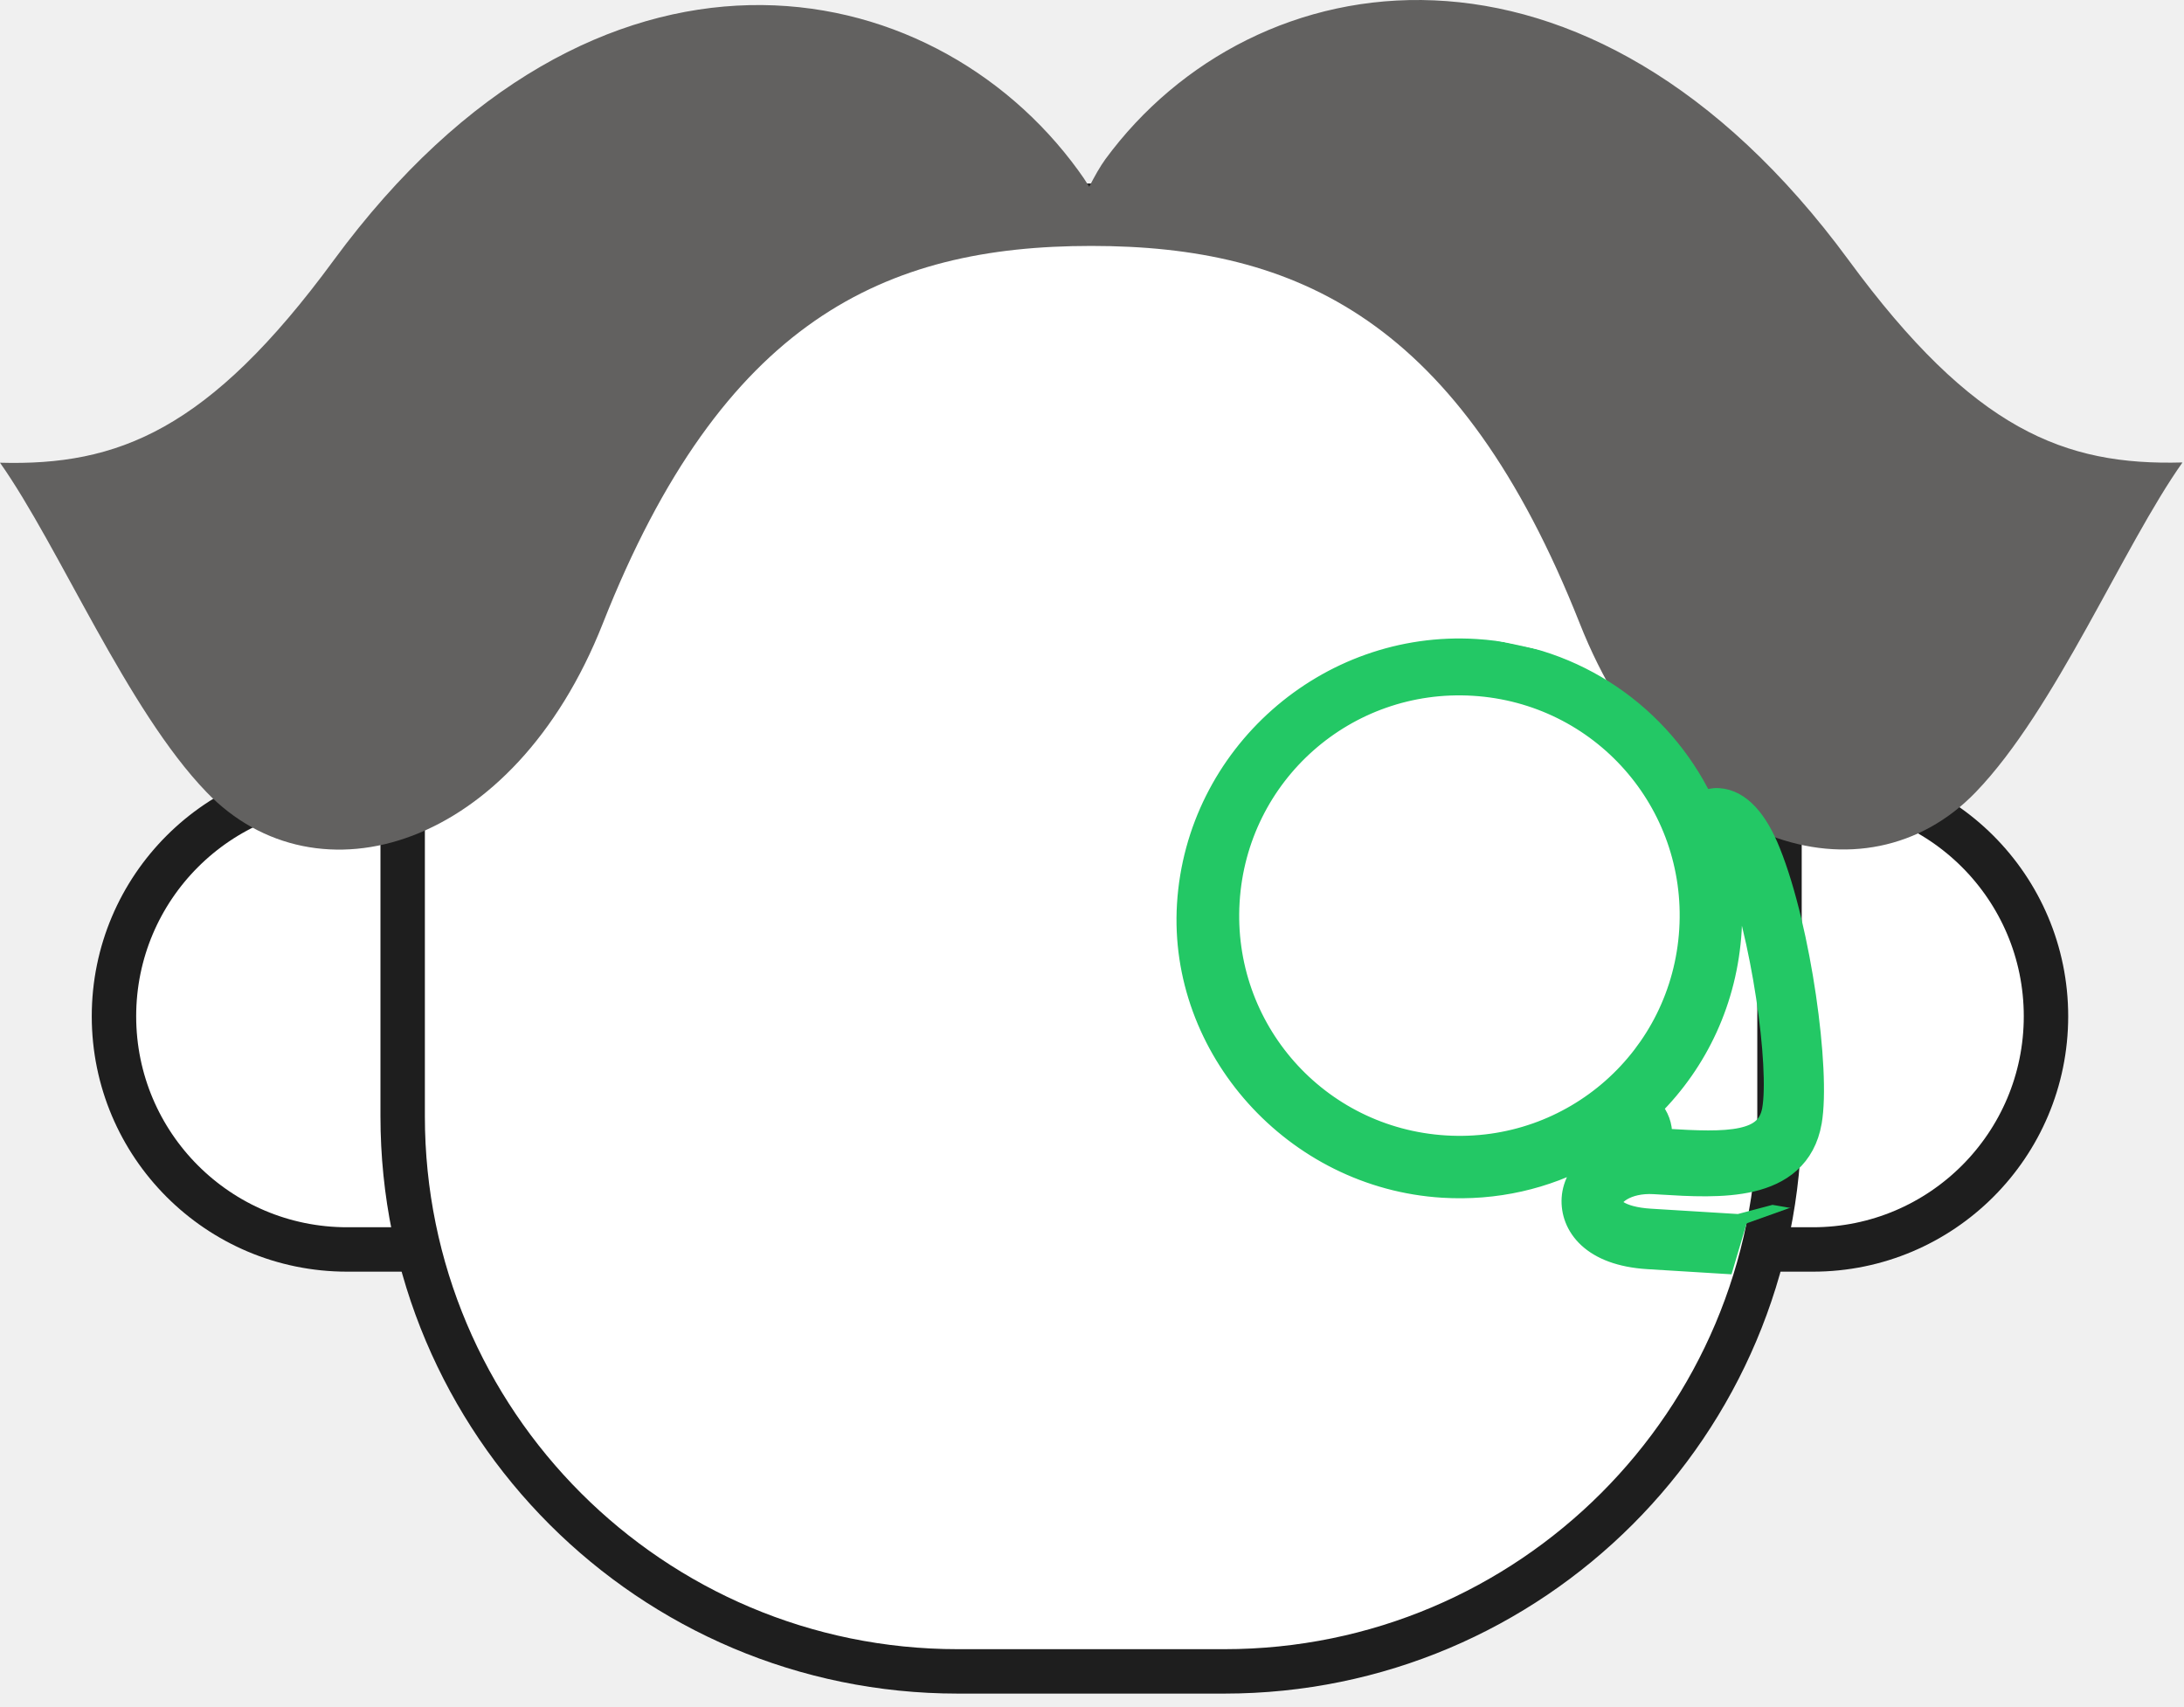
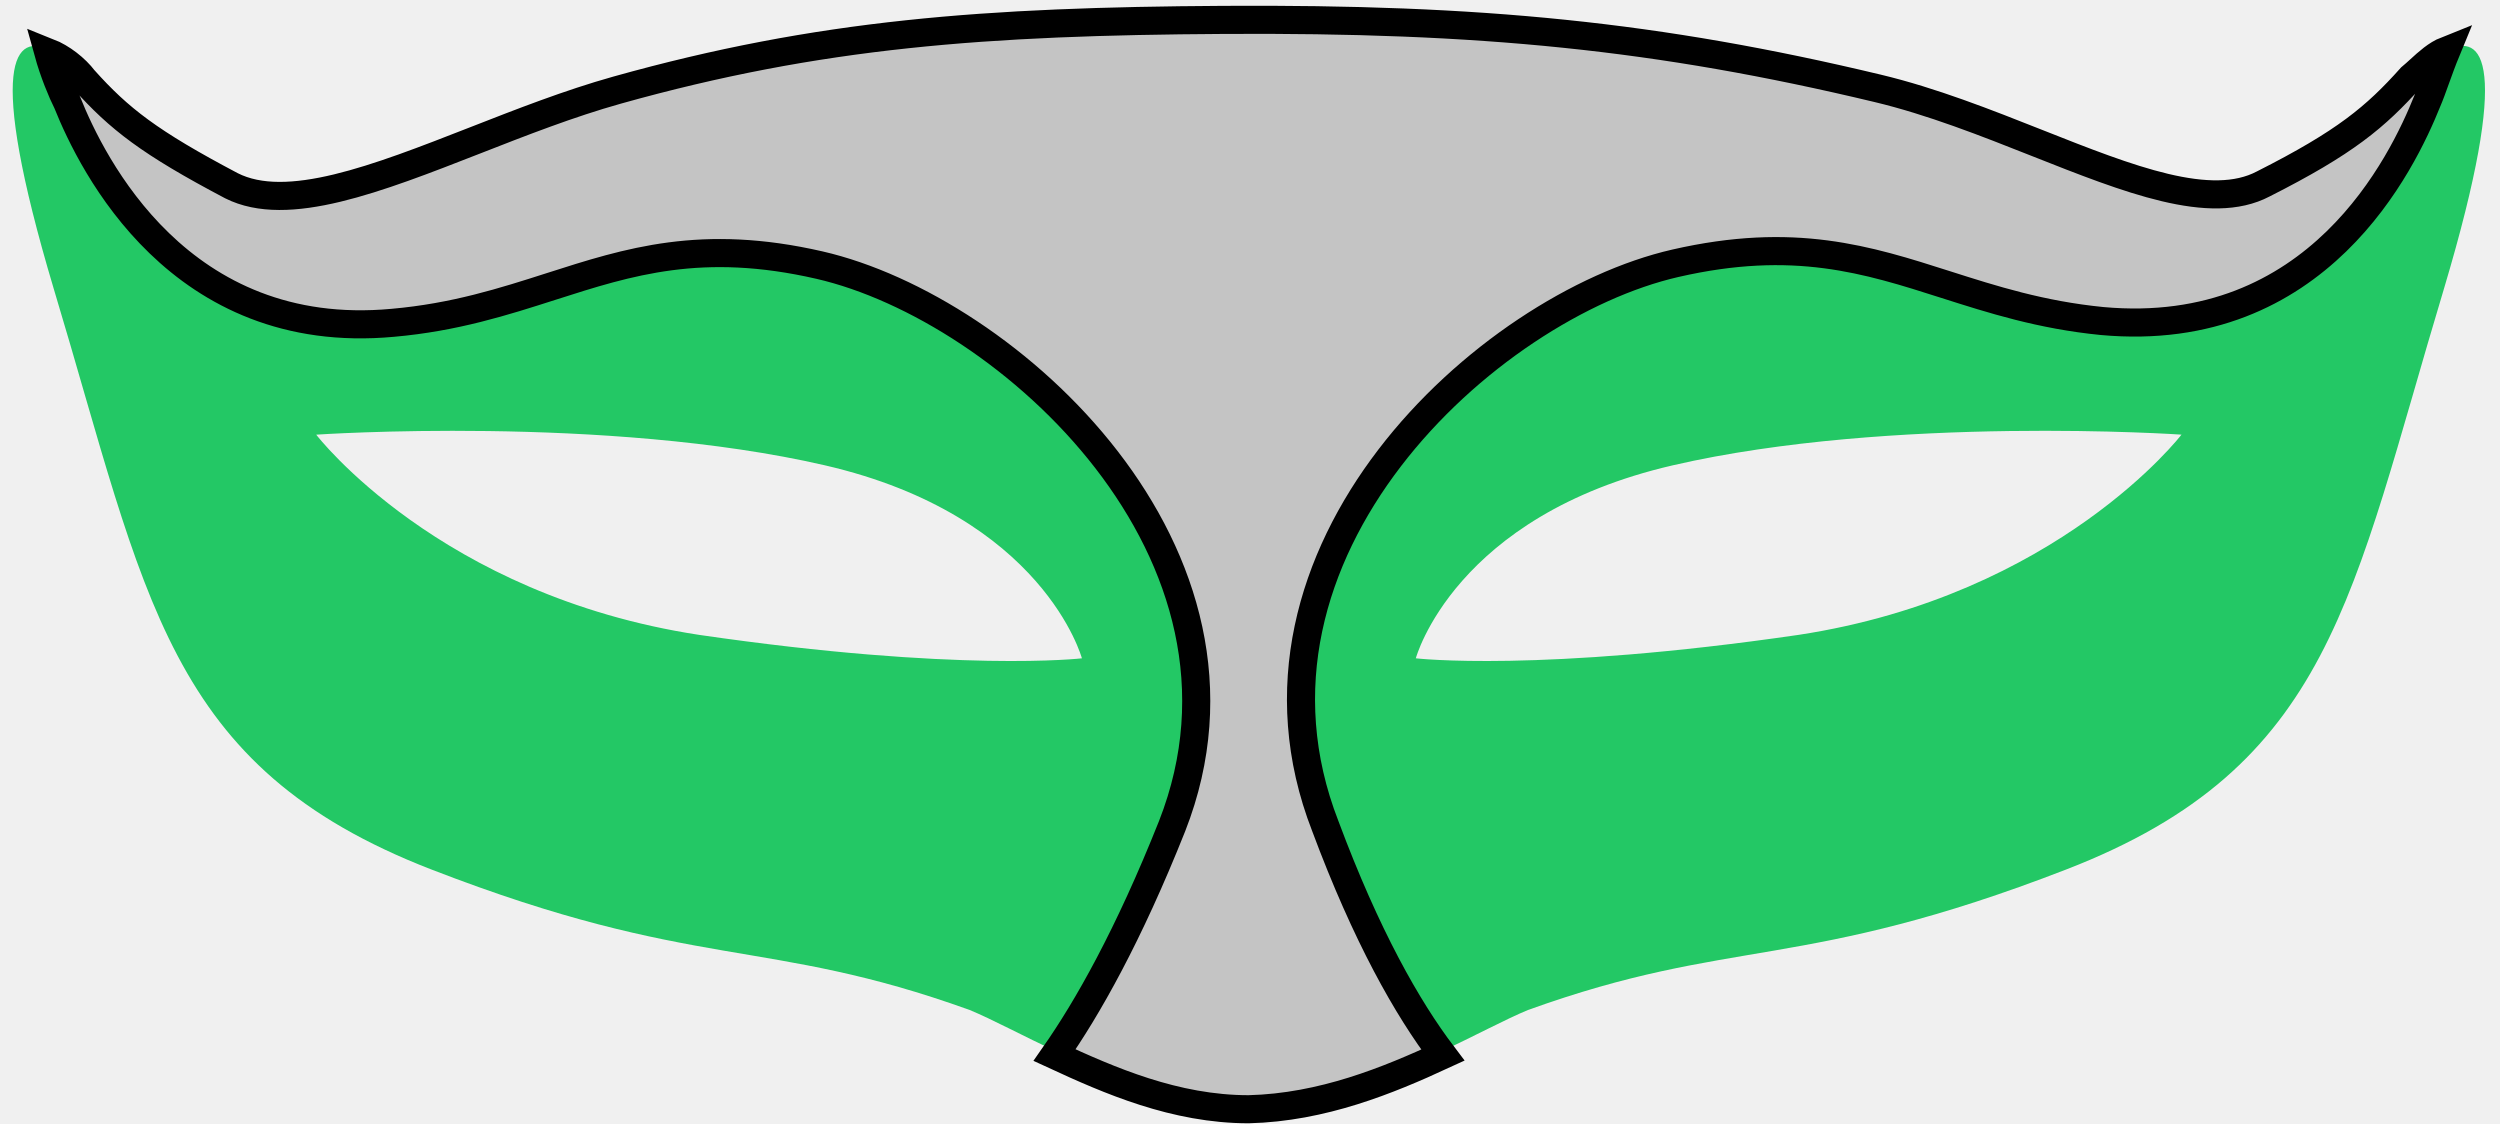
- <svg xmlns="http://www.w3.org/2000/svg" width="119" height="93" viewBox="0 0 119 93" fill="none">
-   <rect x="6.21" y="42.67" width="105.27" height="25.41" rx="12.705" fill="white" stroke="#1E1E1E" stroke-width="2.42" />
-   <rect x="21.94" y="11.21" width="75.02" height="79.86" rx="30.25" fill="white" stroke="#1E1E1E" stroke-width="2.42" />
-   <path d="M100.725 14.171C86.446 -5.262 68.294 -2.299 60.231 8.672C59.941 9.072 59.638 9.609 59.349 10.174C59.156 9.857 58.949 9.554 58.756 9.292C50.734 -1.761 32.514 -5.317 18.18 14.185C11.371 23.461 6.409 25.391 0 25.212C3.239 29.801 6.919 38.677 11.261 43.17C17.27 49.4 27.979 46.299 32.844 33.977C39.364 17.452 48.212 13.4 59.459 13.4C70.706 13.4 79.54 17.452 86.074 33.964C90.939 46.285 101.648 49.4 107.657 43.157C111.999 38.65 115.679 29.774 118.918 25.198C112.495 25.377 107.533 23.447 100.725 14.171Z" fill="#626160" />
-   <mask id="mask0_5580_4313" style="mask-type:alpha" maskUnits="userSpaceOnUse" x="59" y="32" width="44" height="42">
-     <path d="M95.17 66.656L93.983 70.656L83.858 73.969C78.295 71.865 67.095 67.619 66.795 67.469C66.495 67.319 61.878 51.031 59.608 42.906L71.733 32.781L95.17 37.844L100.357 52.469L102.17 64.156L95.17 66.656Z" fill="#C4C4C4" />
-   </mask>
-   <g mask="url(#mask0_5580_4313)">
-     <path d="M93.642 43.443C93.327 43.423 93.052 43.496 92.82 43.594C90.543 38.945 85.909 35.654 80.415 35.317C72.254 34.816 65.131 41.115 64.63 49.276C64.147 57.144 70.454 64.261 78.608 64.762C81.488 64.938 84.244 64.3 86.613 62.994C86.649 63.057 86.689 63.117 86.734 63.176C86.086 63.746 85.638 64.481 85.589 65.29C85.543 66.032 85.806 66.845 86.502 67.488C87.192 68.126 88.267 68.561 89.79 68.654L94.681 68.954L94.776 68.96L94.866 68.931L96.584 68.373L101.803 69.387L101.835 69.393L101.868 69.395L111.849 70.008C113.372 70.101 114.492 69.801 115.255 69.252C116.025 68.699 116.385 67.925 116.431 67.183C116.481 66.365 116.12 65.478 115.428 64.83C115.461 64.784 115.492 64.738 115.521 64.691C117.786 66.377 120.523 67.535 123.511 67.718C131.672 68.219 138.795 61.919 139.296 53.759C139.463 51.037 138.887 48.452 137.728 46.187L138.778 45.538C139.575 46.212 140.563 46.623 141.733 46.695C144.504 46.865 146.966 44.688 147.136 41.917C147.306 39.146 145.129 36.684 142.358 36.514C139.587 36.344 137.125 38.521 136.955 41.292C136.923 41.825 136.962 42.378 137.138 42.944L136.187 43.57C133.682 40.405 129.809 38.248 125.437 37.98C119.841 37.637 114.831 40.434 112.004 44.775C111.772 44.645 111.484 44.538 111.109 44.515C109.784 44.433 108.798 45.455 107.892 47.109C106.795 49.096 105.756 51.98 105.01 54.695C104.268 57.395 103.79 60.014 103.861 61.458L103.861 61.459C103.912 62.44 104.233 63.228 104.759 63.846C105.28 64.458 105.976 64.874 106.738 65.163C108.244 65.734 110.117 65.844 111.709 65.891L112 65.909C112.817 65.96 113.374 66.199 113.709 66.463C114.055 66.736 114.137 67.005 114.129 67.142C114.126 67.192 114.086 67.349 113.747 67.502C113.41 67.656 112.841 67.764 111.99 67.712L102.036 67.101L96.71 66.179L96.602 66.161L96.497 66.189L94.742 66.653L89.931 66.358C89.08 66.306 88.529 66.129 88.213 65.935C87.896 65.742 87.875 65.58 87.878 65.531C87.885 65.412 88.005 65.152 88.409 64.914C88.794 64.688 89.38 64.521 90.141 64.568L90.441 64.586L90.483 64.589C92.051 64.685 93.908 64.799 95.454 64.434C96.243 64.248 96.986 63.93 97.579 63.394C98.178 62.852 98.593 62.114 98.764 61.146L98.764 61.145C99.012 59.721 98.858 57.063 98.451 54.292C98.042 51.507 97.364 48.517 96.518 46.411C95.816 44.645 94.86 43.517 93.642 43.443ZM140.438 44.36L140.769 44.127L140.521 43.727L139.428 41.956L139.172 41.542L138.764 41.779C138.751 41.627 138.748 41.471 138.758 41.302C138.87 39.482 140.434 38.099 142.254 38.211C144.074 38.322 145.457 39.886 145.346 41.707C145.234 43.527 143.67 44.91 141.85 44.798C141.314 44.766 140.867 44.616 140.438 44.36ZM111.661 63.284C109.948 63.176 108.56 63.035 107.59 62.69C107.103 62.517 106.761 62.306 106.539 62.058C106.326 61.819 106.196 61.517 106.182 61.096L106.182 61.096L106.181 61.084C106.113 59.917 106.517 57.558 107.225 54.987C107.929 52.431 108.909 49.758 109.942 47.973L109.943 47.973L109.948 47.963C110.385 47.166 110.697 46.828 110.872 46.689C110.874 46.687 110.877 46.685 110.879 46.683C110.239 48.203 109.776 49.913 109.664 51.74C109.438 55.426 110.595 58.921 112.651 61.68C112.095 62.019 111.703 62.595 111.661 63.284ZM94.373 47.007L94.373 47.008C95.135 48.909 95.781 51.687 96.18 54.311C96.581 56.951 96.716 59.337 96.507 60.486C96.417 60.935 96.235 61.236 95.988 61.452C95.733 61.676 95.372 61.84 94.877 61.946C93.866 62.163 92.466 62.106 90.7 61.997L90.6 61.991C90.602 61.964 90.603 61.938 90.605 61.915C90.605 61.907 90.606 61.899 90.606 61.891C90.64 61.34 90.425 60.772 90.058 60.37C92.563 57.877 94.165 54.516 94.399 50.703C94.495 49.139 94.325 47.631 93.997 46.188C94.109 46.393 94.235 46.661 94.373 47.007ZM125.202 40.17C132.113 40.594 137.337 46.501 136.913 53.412C136.489 60.323 130.581 65.547 123.67 65.123C116.76 64.699 111.536 58.791 111.96 51.881C112.384 44.97 118.291 39.746 125.202 40.17ZM80.287 37.413C87.197 37.837 92.421 43.745 91.997 50.655C91.573 57.566 85.666 62.79 78.755 62.366C71.844 61.942 66.62 56.035 67.044 49.124C67.468 42.213 73.376 36.989 80.287 37.413Z" fill="#23C865" stroke="#23C865" />
-   </g>
+ <svg xmlns="http://www.w3.org/2000/svg" width="89" height="40" viewBox="0 0 89 40" fill="none">
+   <path d="M29.267 9.374C22.55 7.833 19.921 10.851 14.08 11.428C6.389 12.135 3.371 5.778 2.495 3.595C2.301 3.145 2.106 2.503 1.814 1.797C0.548 1.155 -0.523 2.118 1.911 10.273C5.221 21.253 5.903 27.289 15.346 30.949C24.789 34.609 27.223 33.325 34.524 35.957C35.303 36.279 36.374 36.856 37.737 37.498C39.002 35.829 40.462 33.261 41.923 29.344C45.525 19.648 35.984 10.915 29.267 9.374ZM24.886 22.601C15.638 21.189 11.257 15.474 11.257 15.474C11.257 15.474 21.576 14.768 29.364 16.565C37.153 18.363 38.516 23.436 38.516 23.436C38.516 23.436 34.135 23.95 24.886 22.601Z" fill="#23C865" />
+   <path d="M59.651 9.373C66.368 7.832 68.997 10.85 74.838 11.428C82.529 12.134 85.547 5.777 86.423 3.594C86.617 3.145 86.812 2.503 87.104 1.796C88.37 1.154 89.441 2.117 87.007 10.272C83.697 21.252 83.015 27.288 73.572 30.948C64.129 34.608 61.695 33.324 54.394 35.957C53.615 36.278 52.544 36.856 51.181 37.498C49.916 35.828 48.456 33.26 46.995 29.343C43.393 19.647 52.934 10.914 59.651 9.373ZM64.032 22.601C73.28 21.188 77.661 15.473 77.661 15.473C77.661 15.473 67.342 14.767 59.554 16.565C51.765 18.363 50.403 23.436 50.403 23.436C50.403 23.436 54.783 23.949 64.032 22.601Z" fill="#23C865" />
+   <path d="M74.828 11.428C72.658 11.213 70.931 10.662 69.274 10.133C66.47 9.237 63.863 8.405 59.641 9.373C52.923 10.914 43.383 19.647 47.18 29.407C48.64 33.324 50.1 35.893 51.366 37.562C49.419 38.461 47.082 39.424 44.454 39.489C41.825 39.489 39.489 38.461 37.542 37.562C38.71 35.893 40.17 33.324 41.728 29.407C45.525 19.711 35.887 10.979 29.17 9.437C24.988 8.478 22.391 9.31 19.617 10.199C17.935 10.738 16.188 11.298 13.983 11.492C6.389 12.198 3.274 5.841 2.398 3.658C2.203 3.273 1.911 2.567 1.716 1.86C2.203 2.053 2.69 2.438 2.982 2.824C4.248 4.236 5.318 5.071 8.239 6.612C10.223 7.615 13.412 6.367 16.906 5.001C18.556 4.355 20.274 3.683 21.966 3.209C29.17 1.19 35.087 0.759 43.562 0.708C52.689 0.653 59.017 1.27 66.845 3.145C68.775 3.607 70.71 4.373 72.533 5.095C75.795 6.387 78.698 7.536 80.572 6.548C83.492 5.071 84.563 4.172 85.829 2.759C85.934 2.672 86.039 2.576 86.147 2.478C86.436 2.214 86.739 1.937 87.094 1.796C86.943 2.162 86.818 2.511 86.705 2.824C86.6 3.116 86.507 3.377 86.413 3.594C85.536 5.777 82.519 12.134 74.828 11.428Z" fill="#C4C4C4" />
+   <path d="M74.828 11.428C72.658 11.213 70.931 10.662 69.274 10.133C66.47 9.237 63.863 8.405 59.641 9.373C52.923 10.914 43.383 19.647 47.18 29.407C48.64 33.324 50.1 35.893 51.366 37.562C49.419 38.461 47.082 39.424 44.454 39.489C41.825 39.489 39.489 38.461 37.542 37.562C38.71 35.893 40.17 33.324 41.728 29.407C45.525 19.711 35.887 10.979 29.17 9.437C24.988 8.478 22.391 9.31 19.617 10.199C17.935 10.738 16.188 11.298 13.983 11.492C6.389 12.198 3.274 5.841 2.398 3.658C2.203 3.273 1.911 2.567 1.716 1.86C2.203 2.053 2.69 2.438 2.982 2.824C4.248 4.236 5.318 5.071 8.239 6.612C10.223 7.615 13.412 6.367 16.906 5.001C18.556 4.355 20.274 3.683 21.966 3.209C29.17 1.19 35.087 0.759 43.562 0.708C52.689 0.653 59.017 1.27 66.845 3.145C68.775 3.607 70.71 4.373 72.533 5.095C75.795 6.387 78.698 7.536 80.572 6.548C83.492 5.071 84.563 4.172 85.829 2.759C85.934 2.672 86.039 2.576 86.147 2.478C86.436 2.214 86.739 1.937 87.094 1.796C86.943 2.162 86.818 2.511 86.705 2.824C86.6 3.116 86.507 3.377 86.413 3.594C85.536 5.777 82.519 12.134 74.828 11.428Z" stroke="black" />
</svg>
